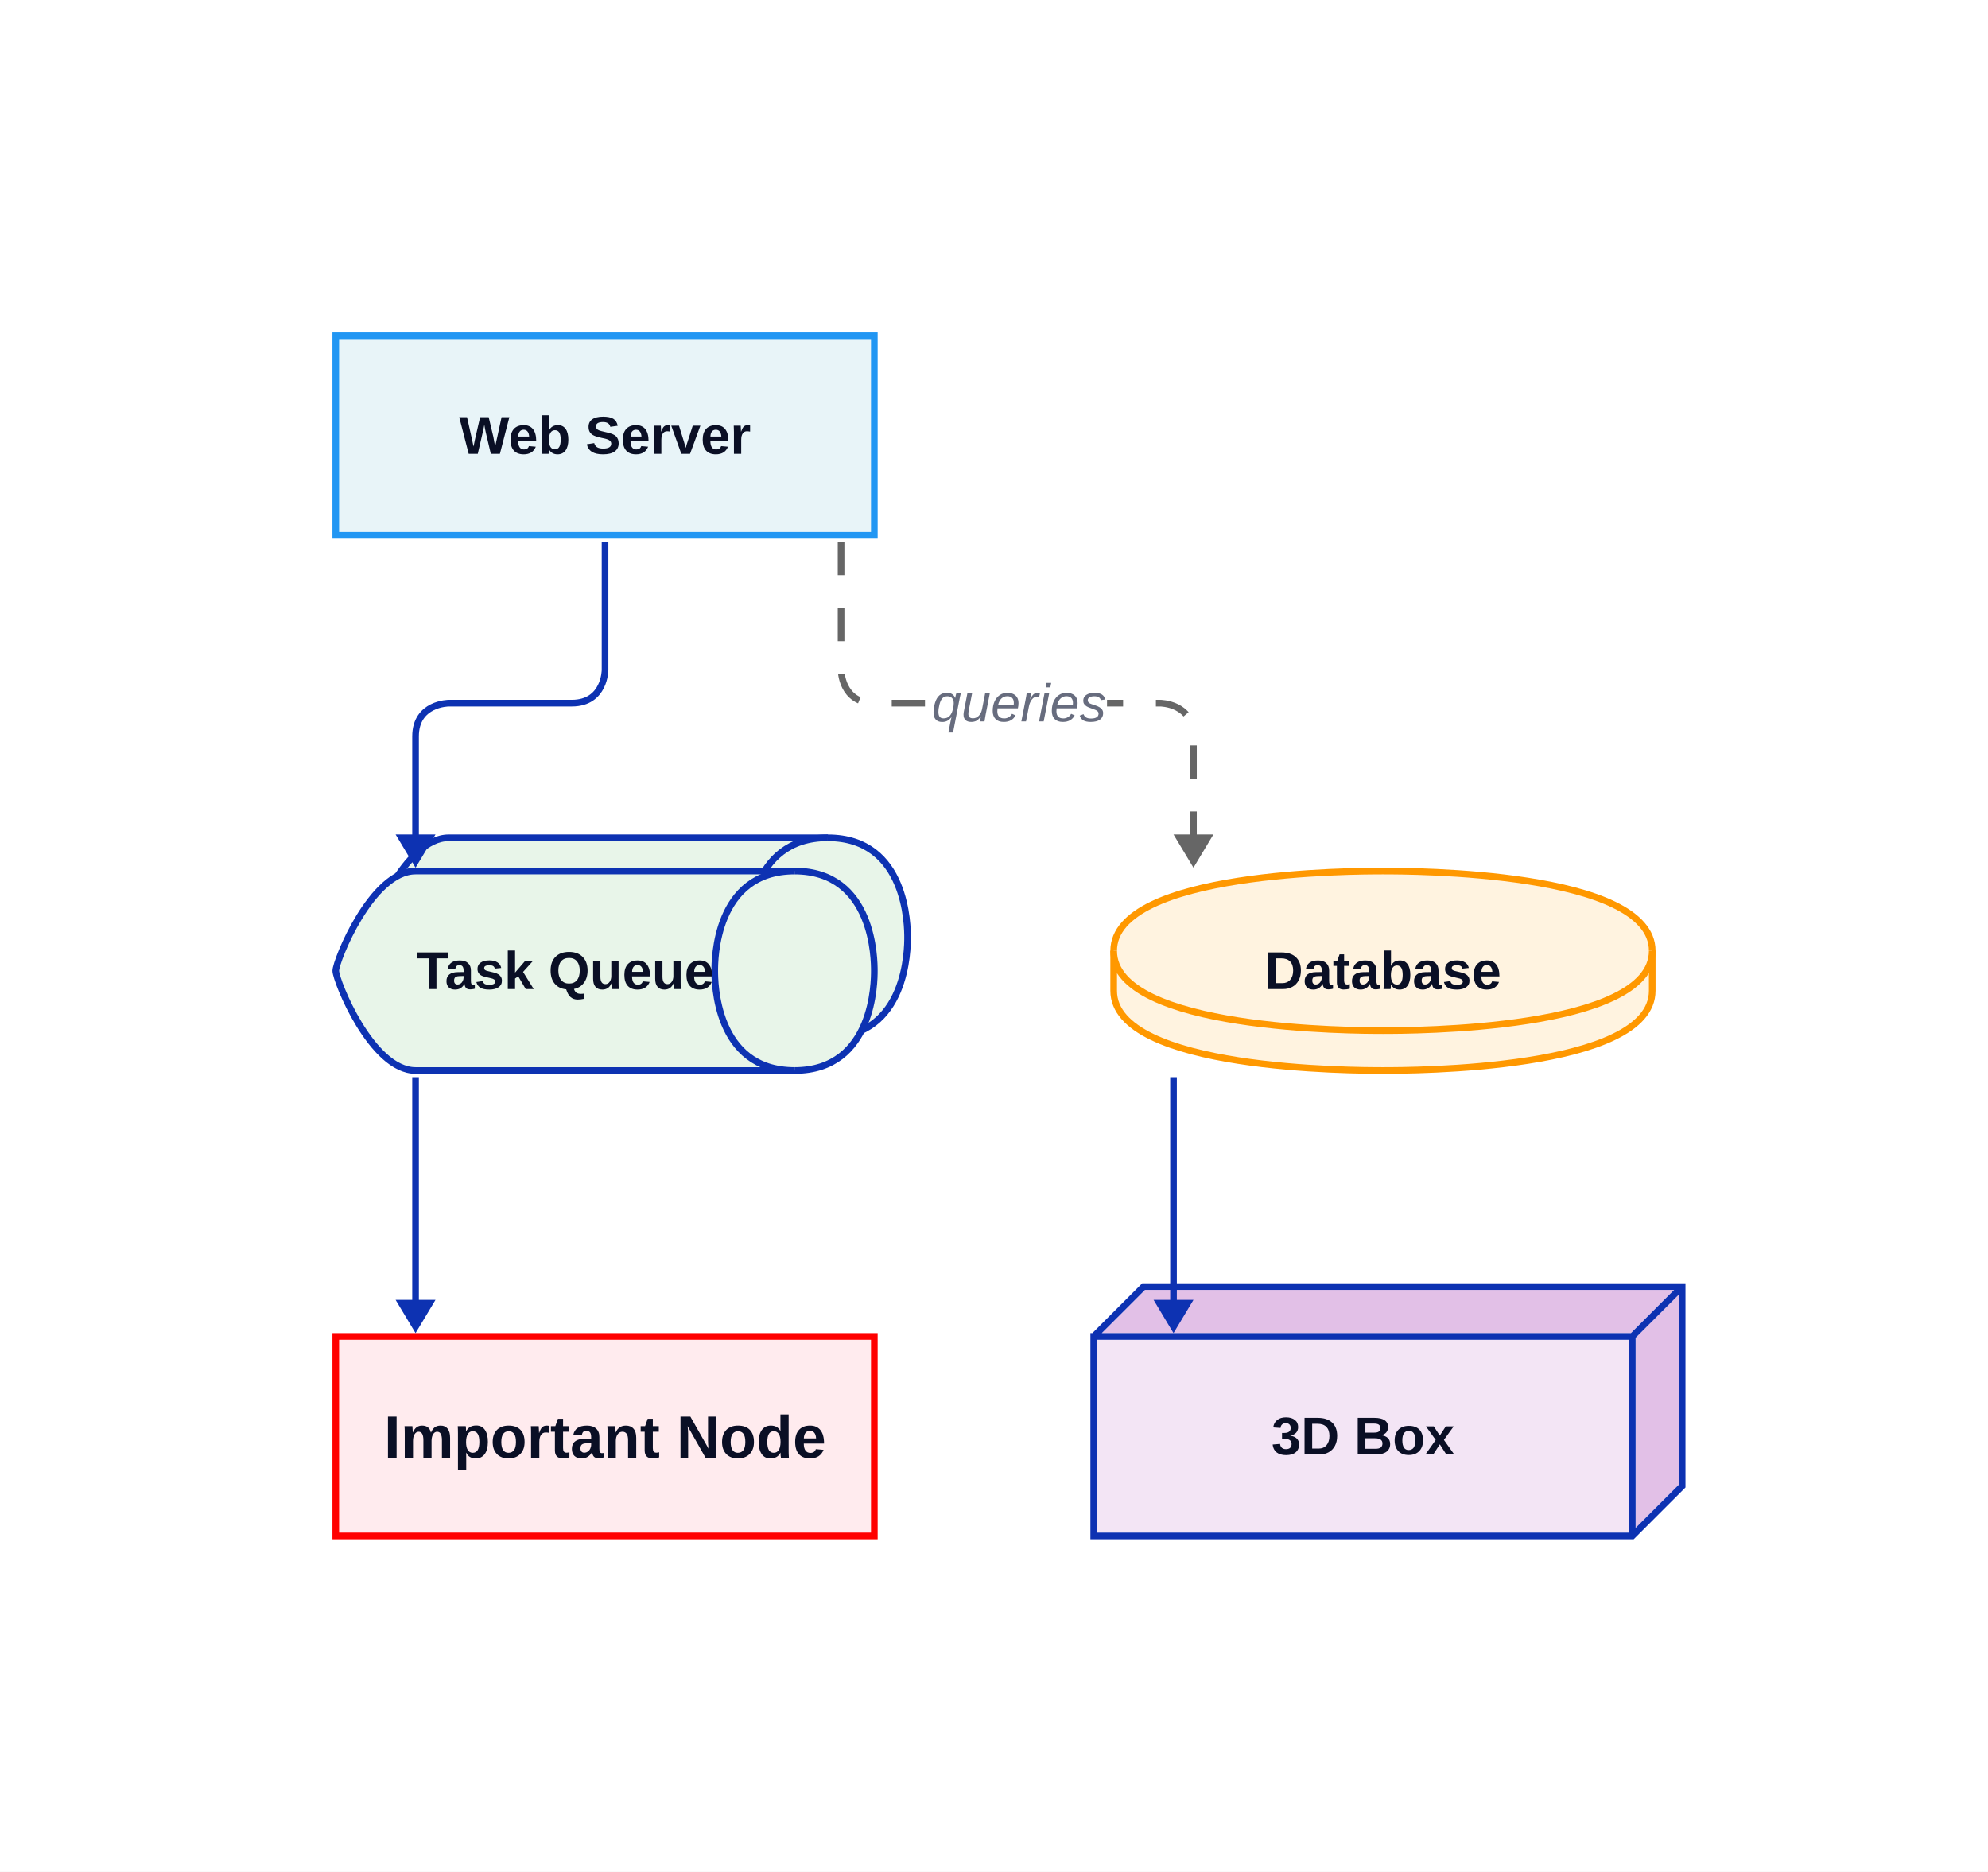
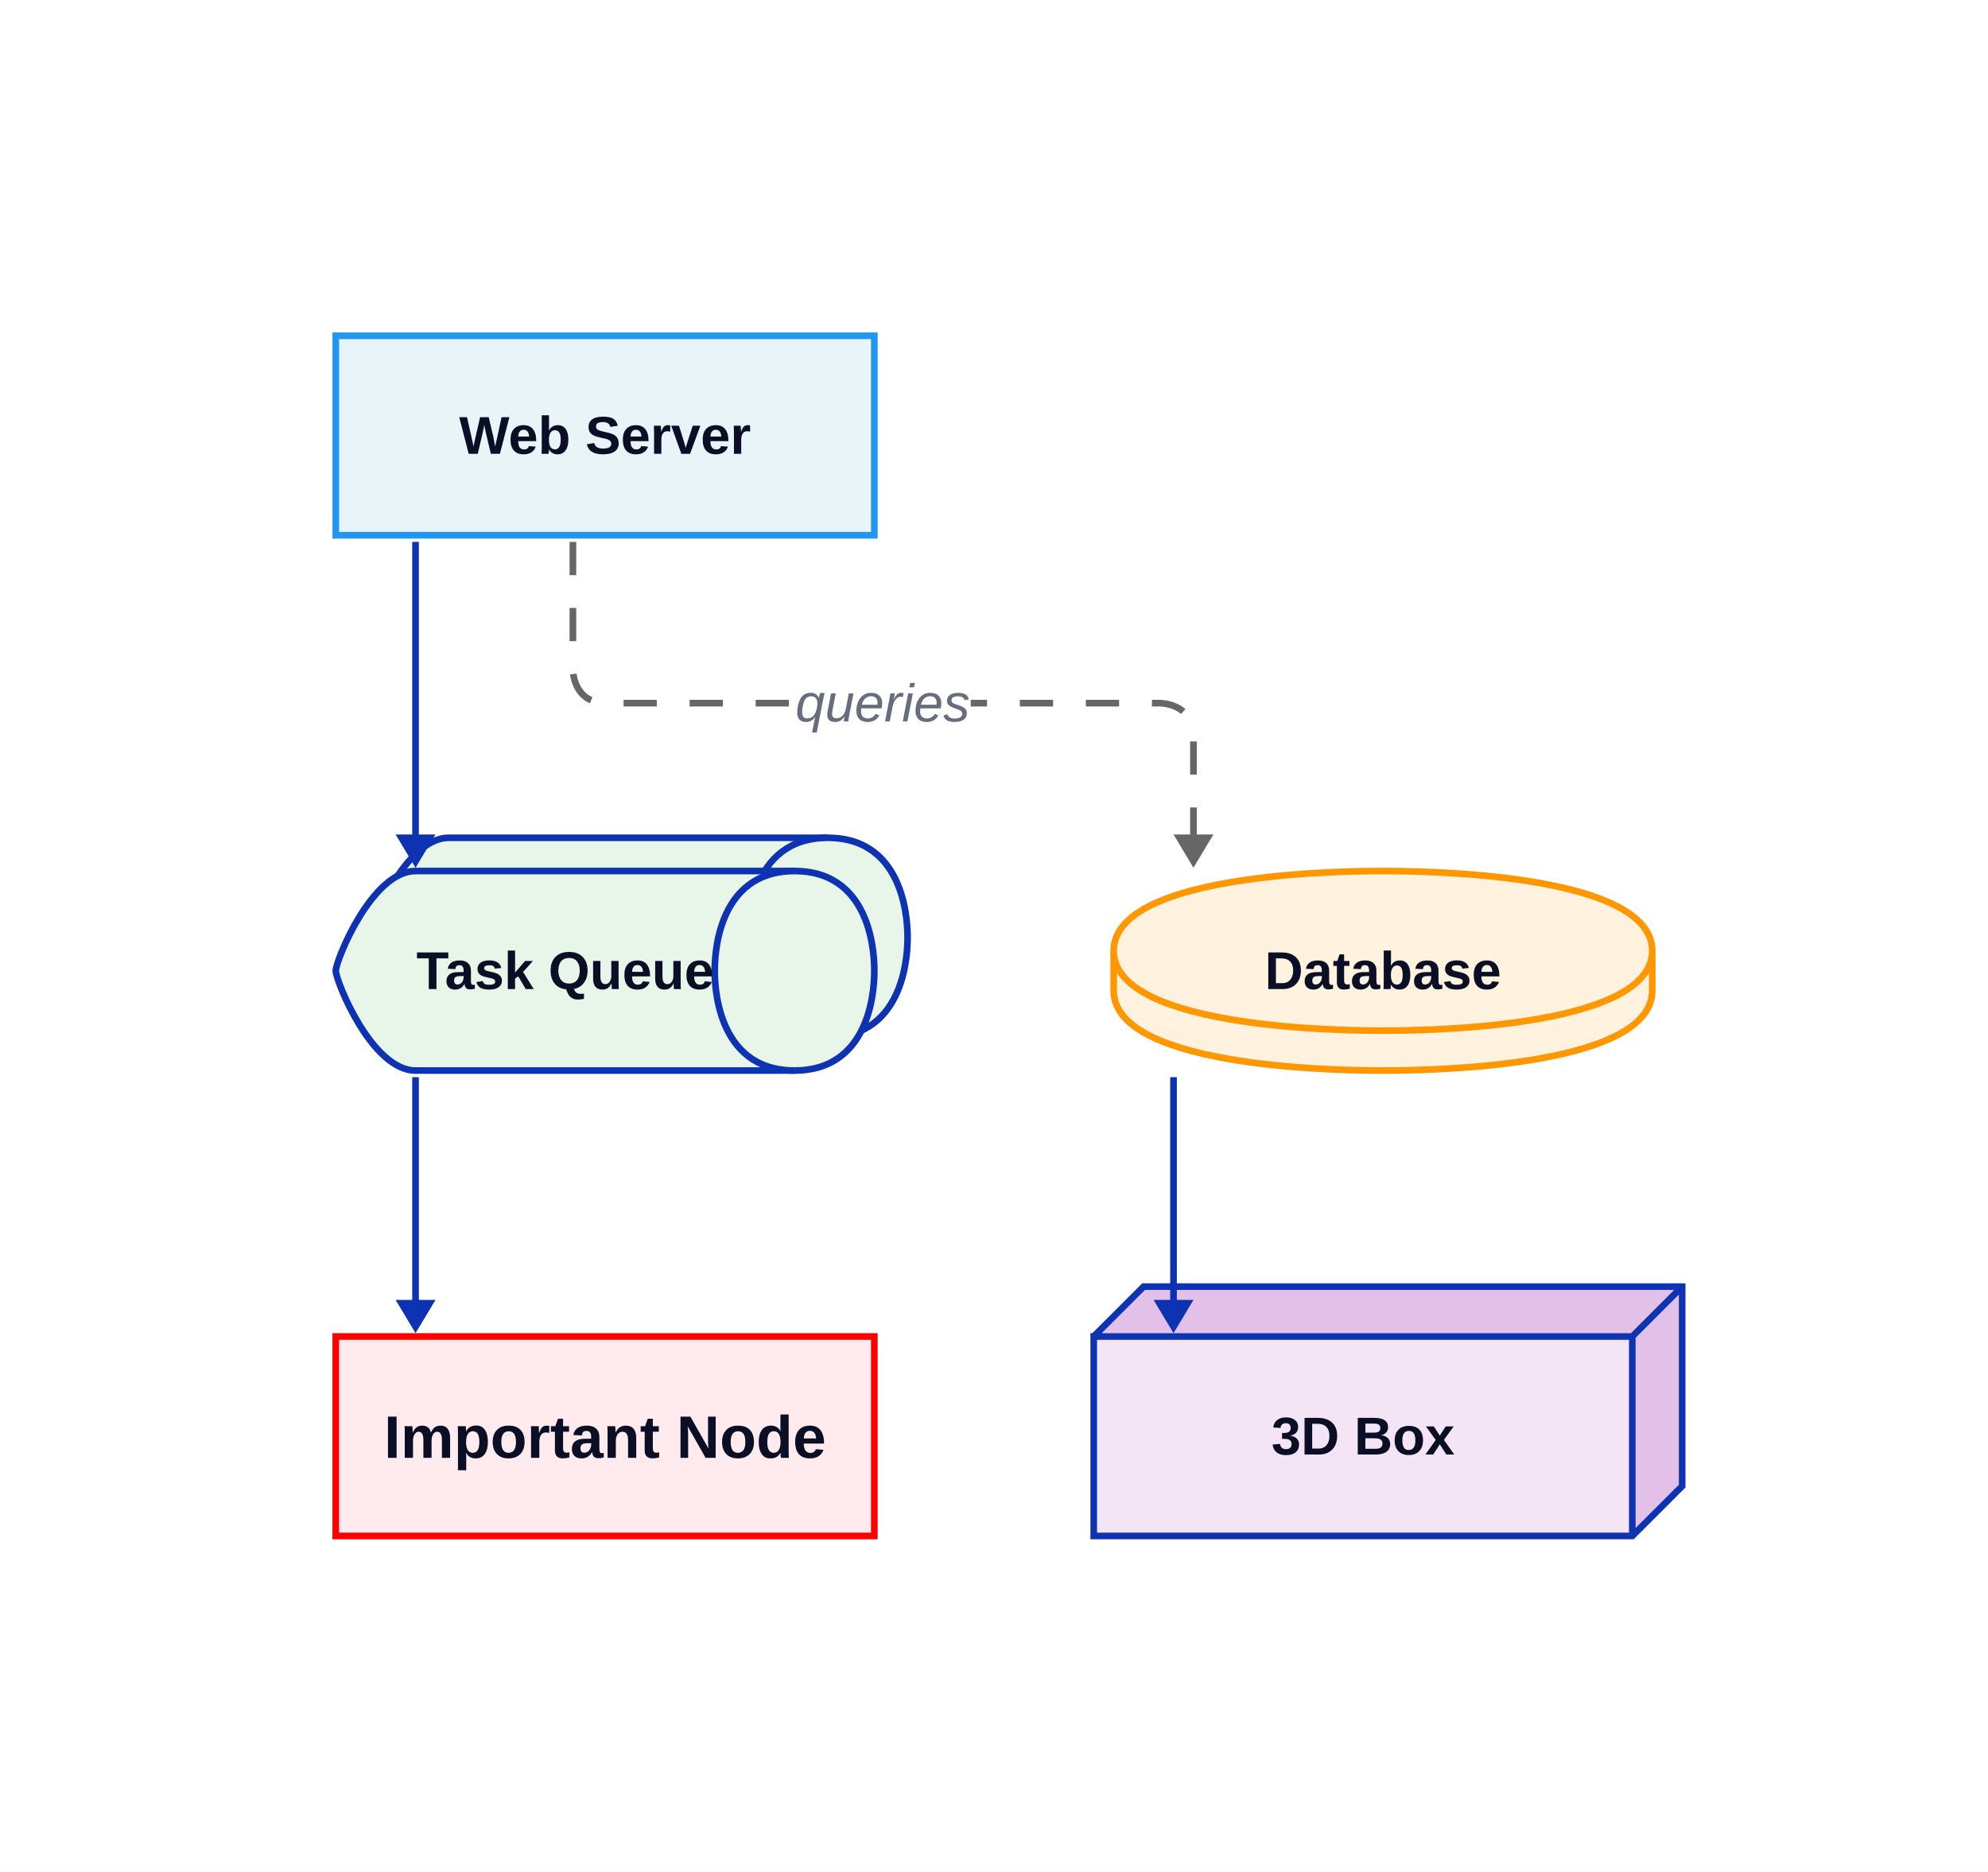
<svg xmlns="http://www.w3.org/2000/svg" width="598" height="563" viewBox="-101 -101 598 563" data-d2-version="0.2.0" class="d2-1341585658 d2-svg">
  <defs>
    <mask id="edge-label-mask" maskUnits="userSpaceOnUse" x="-101" y="-101" width="598" height="563">
      <rect x="-101" y="-101" width="598" height="563" fill="white" />
-       <rect x="179" y="100" width="53" height="21" fill="black" />
+       <rect x="138" y="100" width="53" height="21" fill="black" />
    </mask>
    <mask id="border-mask-1267179592" maskUnits="userSpaceOnUse" x="228" y="286" width="177" height="75">
      <rect x="228" y="286" width="177" height="75" fill="white" />
      <path d="M 228 301 L 243 286 L 405 286 L 405 346 L 390 361 L 228 361 L 228 301 L 390 301 L 390 361 M 390 301 L 405 286" style="stroke-width:2;stroke:#000;fill:none;opacity:1;" />
    </mask>
    <marker id="mk-1554537013" markerWidth="10" markerHeight="12" refX="7" refY="6" viewBox="0 0 10 12" orient="auto" markerUnits="userSpaceOnUse">
      <polygon points="0,0 10,6 0,12" fill="#666" stroke-width="2" />
    </marker>
    <marker id="mk-161592640" markerWidth="10" markerHeight="12" refX="7" refY="6" viewBox="0 0 10 12" orient="auto" markerUnits="userSpaceOnUse">
      <polygon points="0,0 10,6 0,12" fill="#0D32B2" stroke-width="2" />
    </marker>
  </defs>
  <rect x="-101" y="-101" width="598" height="563" rx="0" fill="#FFFFFF" stroke-width="0" />
  <g id="base-layer">
    <rect x="0" y="0" width="162" height="60" fill="#e8f4f8" stroke="#2196F3" stroke-width="2" rx="0" ry="0" />
    <path d="M 234 185 C 234 161 306.9 161 315 161 C 323.1 161 396 161 396 185 L 396 197 C 396 221 323.1 221 315 221 C 306.9 221 234 221 234 197 L 234 185 Z" fill="#fff3e0" stroke="#FF9800" stroke-width="2" />
    <path d="M 234 185 C 234 209 306.9 209 315 209 C 323.1 209 396 209 396 185" fill="#fff3e0" stroke="#FF9800" stroke-width="2" />
    <rect x="0" y="301" width="162" height="60" fill="#ffebee" stroke="red" stroke-width="2" rx="0" ry="0" />
    <path d="M 34 151 L 148 151 C 172 151 172 178 172 181 C 172 184 172 211 148 211 L 34 211 C 20.8 211 10 184 10 181 C 10 178 20.8 151 34 151 Z" fill="#e8f5e9" stroke="#0D32B2" stroke-width="2" />
    <path d="M 148 151 C 124 151 124 178 124 181 C 124 184 124 211 148 211" fill="#e8f5e9" stroke="#0D32B2" stroke-width="2" />
    <path d="M 24 161 L 138 161 C 162 161 162 188 162 191 C 162 194 162 221 138 221 L 24 221 C 10.8 221 0 194 0 191 C 0 188 10.8 161 24 161 Z" fill="#e8f5e9" stroke="#0D32B2" stroke-width="2" />
    <path d="M 138 161 C 114 161 114 188 114 191 C 114 194 114 221 138 221" fill="#e8f5e9" stroke="#0D32B2" stroke-width="2" />
    <rect x="228" y="301" width="162" height="60" mask="url(#border-mask-1267179592)" stroke="none" fill="#f3e5f5" stroke-width="2" />
    <polygon mask="url(#border-mask-1267179592)" points="228,301 243,286 405,286 405,346 390,361 390,301" fill="#e2c0e7" stroke="none" stroke-width="2" />
    <path d="M 228 301 L 243 286 L 405 286 L 405 346 L 390 361 L 228 361 L 228 301 L 390 301 L 390 361 M 390 301 L 405 286" fill="none" stroke="#0D32B2" stroke-width="2" />
-     <path d="M 152 62 L 152 100.5 S 152 110.5 162 110.5 L 248 110.5 S 258 110.5 258 120.5 L 258 157" fill="none" stroke="#666" stroke-width="2" marker-end="url(#mk-1554537013)" mask="url(#edge-label-mask)" stroke-dasharray="10,9.866" />
-     <text x="205.5" y="116" text-anchor="middle" dominant-baseline="alphabetic" font-family="Arial, sans-serif" font-size="16" style="fill: #676C7E; font-style: italic">queries</text>
-     <path d="M 81 62 L 81 100.5 S 81 110.5 71 110.5 L 34 110.5 S 24 110.5 24 120.5 L 24 157" fill="none" stroke="#0D32B2" stroke-width="2" marker-end="url(#mk-161592640)" mask="url(#edge-label-mask)" />
+     <path d="M 71.333 62 L 71.333 100.5 S 71.333 110.5 81.333 110.5 L 248 110.5 S 258 110.5 258 120.5 L 258 157" fill="none" stroke="#666" stroke-width="2" marker-end="url(#mk-1554537013)" mask="url(#edge-label-mask)" stroke-dasharray="10,9.866" />
+     <text x="164.5" y="116" text-anchor="middle" dominant-baseline="alphabetic" font-family="Arial, sans-serif" font-size="16" style="fill: #676C7E; font-style: italic">queries</text>
+     <path d="M 24 62 L 24 157" fill="none" stroke="#0D32B2" stroke-width="2" marker-end="url(#mk-161592640)" mask="url(#edge-label-mask)" />
    <path d="M 24 223 L 24 297" fill="none" stroke="#0D32B2" stroke-width="2" marker-end="url(#mk-161592640)" mask="url(#edge-label-mask)" />
    <path d="M 252 223 L 252 297" fill="none" stroke="#0D32B2" stroke-width="2" marker-end="url(#mk-161592640)" mask="url(#edge-label-mask)" />
    <text x="81" y="35.5" text-anchor="middle" dominant-baseline="alphabetic" font-family="Arial, sans-serif" font-size="16" style="fill: #0A0F25; font-weight: 700">Web Server</text>
    <text x="315" y="196.5" text-anchor="middle" dominant-baseline="alphabetic" font-family="Arial, sans-serif" font-size="16" style="fill: #0A0F25; font-weight: 700">Database</text>
    <text x="81" y="337.5" text-anchor="middle" dominant-baseline="alphabetic" font-family="Arial, sans-serif" font-size="18" style="fill: #0A0F25; font-weight: 700">Important Node</text>
    <text x="69" y="196.5" text-anchor="middle" dominant-baseline="alphabetic" font-family="Arial, sans-serif" font-size="16" style="fill: #0A0F25; font-weight: 700">Task Queue</text>
    <text x="309" y="336.5" text-anchor="middle" dominant-baseline="alphabetic" font-family="Arial, sans-serif" font-size="16" style="fill: #0A0F25; font-weight: 700">3D Box</text>
  </g>
</svg>
